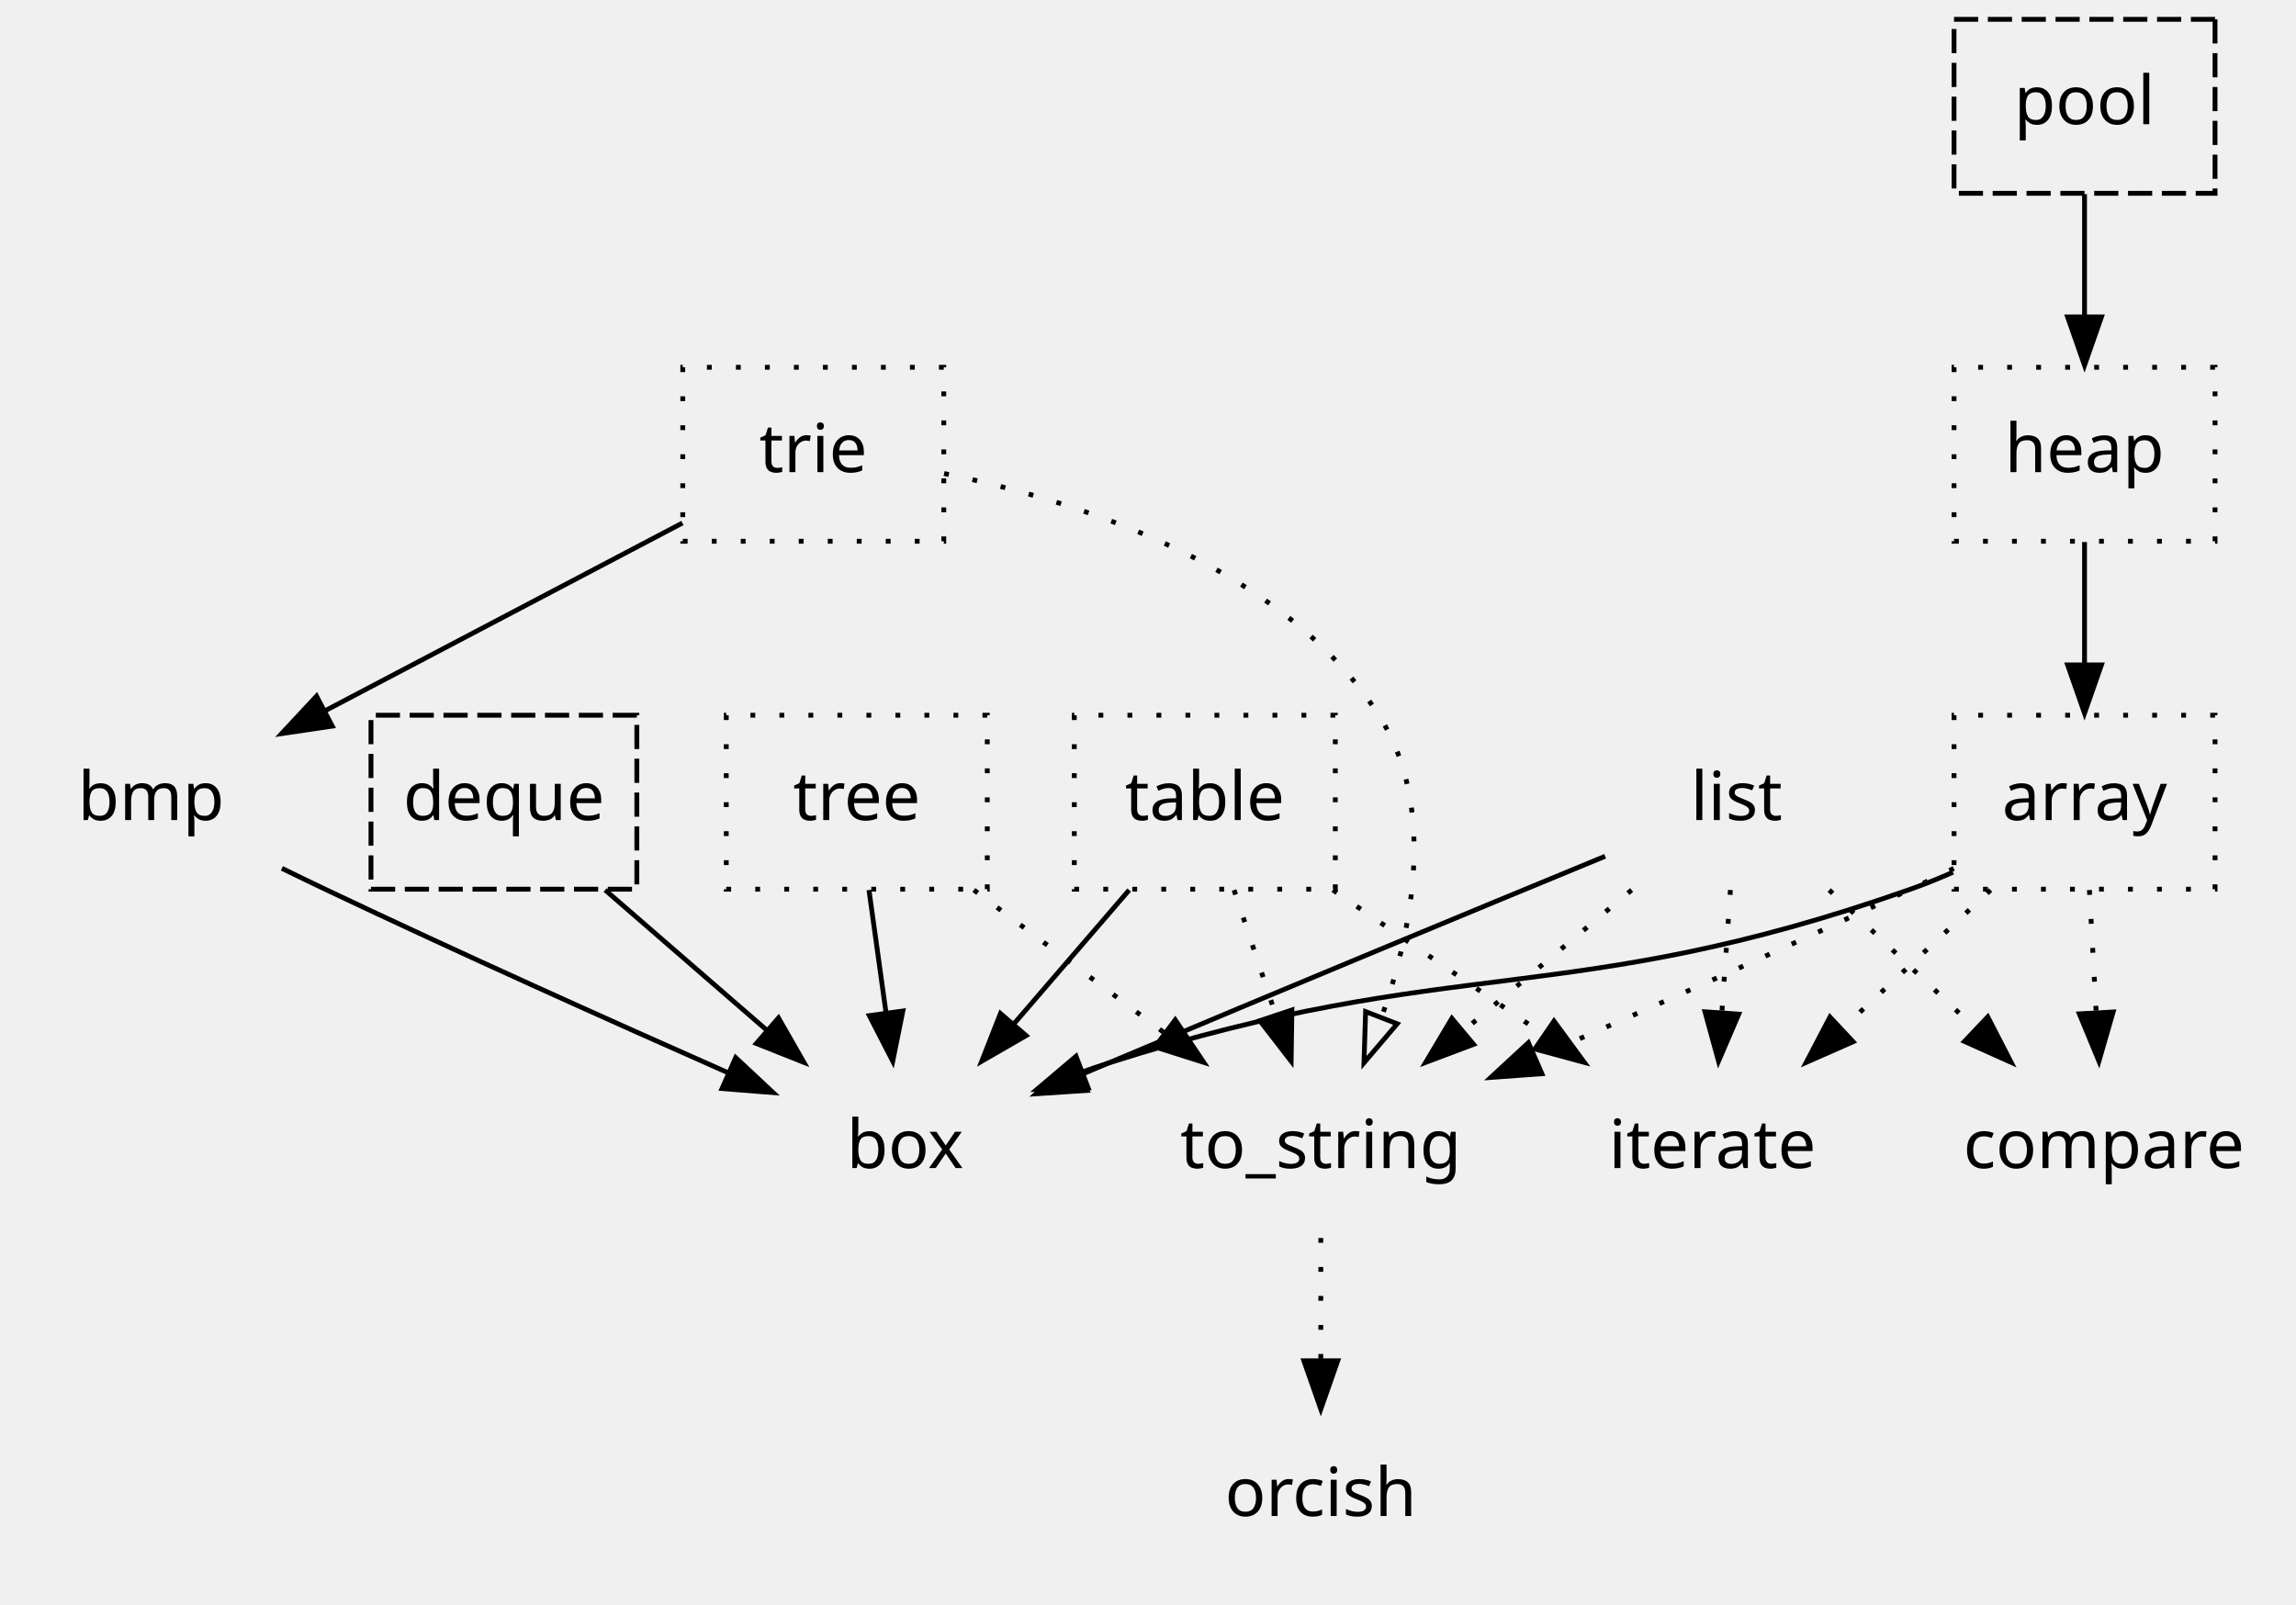
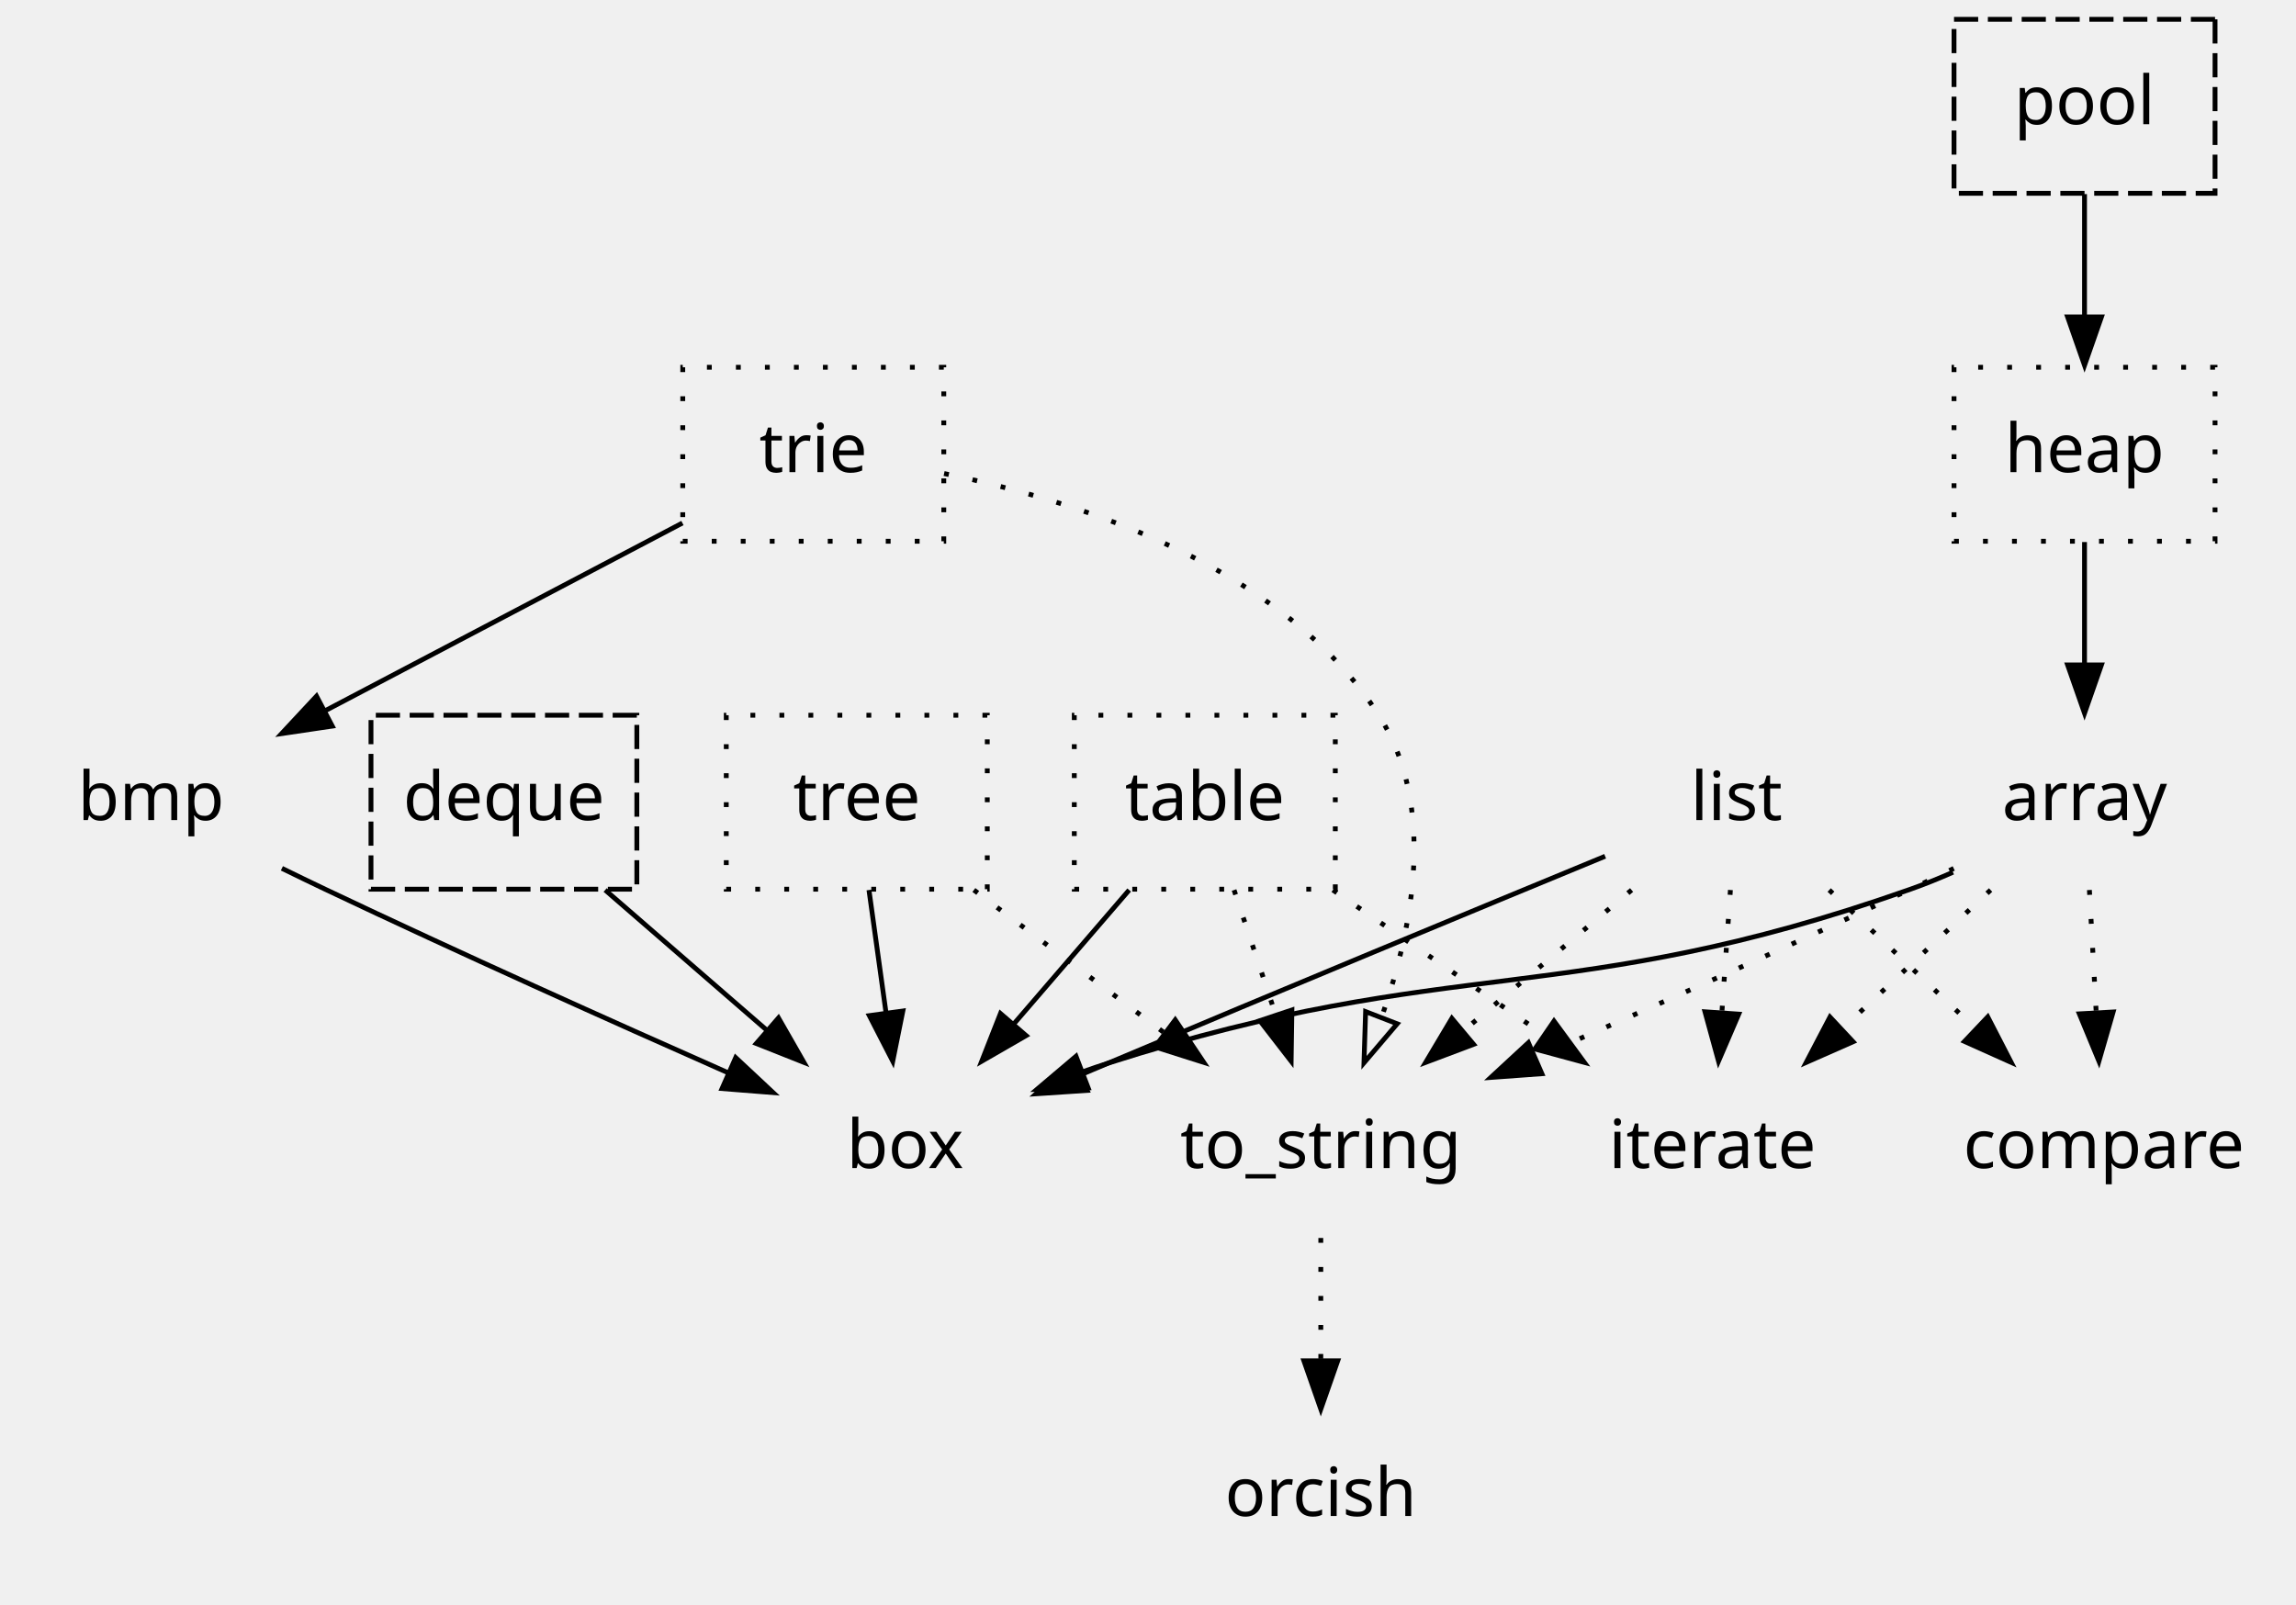
<svg xmlns="http://www.w3.org/2000/svg" width="475pt" height="332pt" viewBox="0.00 0.00 474.50 332.00">
  <style>
	@media (prefers-color-scheme: dark) {
		path { stroke: white !important; };
		polygon { stroke: white !important; fill: white !important; };
		text { fill: white !important; };
	}
</style>
  <g id="graph0" class="graph" transform="scale(1 1) rotate(0) translate(4 328)">
    <g id="node1" class="node">
-       <polygon fill="none" stroke="#000000" stroke-dasharray="1,5" points="454,-180 400,-180 400,-144 454,-144 454,-180" />
+       <path fill="none" stroke="#000000" stroke-dasharray="1,5" points="454,-180 400,-180 400,-144 454,-144 454,-180" />
      <text text-anchor="middle" x="427" y="-158.3" font-family="modern" font-size="14.00" fill="#000000">array</text>
    </g>
    <g id="node2" class="node">
      <text text-anchor="middle" x="183" y="-86.3" font-family="modern" font-size="14.00" fill="#000000">box</text>
    </g>
    <g id="edge1" class="edge">
      <path fill="none" stroke="#000000" d="M399.791,-147.514C396.867,-146.223 393.9,-145.021 391,-144 319.794,-118.924 296.912,-130.974 225,-108 223.338,-107.469 221.651,-106.896 219.956,-106.293" />
      <polygon fill="#000000" stroke="#000000" points="220.866,-102.894 210.276,-102.58 218.359,-109.429 220.866,-102.894" />
    </g>
    <g id="node3" class="node">
      <text text-anchor="middle" x="350" y="-86.3" font-family="modern" font-size="14.00" fill="#000000">iterate</text>
    </g>
    <g id="edge2" class="edge">
      <path fill="none" stroke="#000000" stroke-dasharray="1,5" d="M407.57,-143.831C398.268,-135.134 386.98,-124.578 376.871,-115.126" />
      <polygon fill="#000000" stroke="#000000" points="379.119,-112.436 369.424,-108.163 374.338,-117.549 379.119,-112.436" />
    </g>
    <g id="node4" class="node">
      <text text-anchor="middle" x="269" y="-86.3" font-family="modern" font-size="14.00" fill="#000000">to_string</text>
    </g>
    <g id="edge3" class="edge">
      <path fill="none" stroke="#000000" stroke-dasharray="1,5" d="M399.94,-148.3C396.933,-146.828 393.908,-145.37 391,-144 365.492,-131.986 336.658,-119.188 313.428,-109.068" />
      <polygon fill="#000000" stroke="#000000" points="314.736,-105.82 304.169,-105.046 311.947,-112.24 314.736,-105.82" />
    </g>
    <g id="node5" class="node">
      <text text-anchor="middle" x="431" y="-86.3" font-family="modern" font-size="14.00" fill="#000000">compare</text>
    </g>
    <g id="edge4" class="edge">
      <path fill="none" stroke="#000000" stroke-dasharray="1,5" d="M428.009,-143.831C428.437,-136.131 428.946,-126.974 429.421,-118.417" />
      <polygon fill="#000000" stroke="#000000" points="432.917,-118.592 429.977,-108.413 425.928,-118.204 432.917,-118.592" />
    </g>
    <g id="node14" class="node">
      <text text-anchor="middle" x="269" y="-14.3" font-family="modern" font-size="14.00" fill="#000000">orcish</text>
    </g>
    <g id="edge20" class="edge">
      <path fill="none" stroke="#000000" stroke-dasharray="1,5" d="M269,-71.831C269,-64.131 269,-54.974 269,-46.417" />
      <polygon fill="#000000" stroke="#000000" points="272.5,-46.413 269,-36.413 265.5,-46.413 272.5,-46.413" />
    </g>
    <g id="node6" class="node">
      <text text-anchor="middle" x="27" y="-158.3" font-family="modern" font-size="14.00" fill="#000000">bmp</text>
    </g>
    <g id="edge5" class="edge">
      <path fill="none" stroke="#000000" d="M54.069,-148.318C57.074,-146.843 60.096,-145.379 63,-144 90.752,-130.824 122.46,-116.591 146.31,-106.046" />
      <polygon fill="#000000" stroke="#000000" points="147.951,-109.147 155.689,-101.91 145.127,-102.743 147.951,-109.147" />
    </g>
    <g id="node7" class="node">
      <polygon fill="none" stroke="#000000" stroke-dasharray="5,2" points="127.5,-180 72.5,-180 72.5,-144 127.5,-144 127.5,-180" />
      <text text-anchor="middle" x="100" y="-158.3" font-family="modern" font-size="14.00" fill="#000000">deque</text>
    </g>
    <g id="edge6" class="edge">
      <path fill="none" stroke="#000000" d="M120.944,-143.831C131.069,-135.048 143.378,-124.371 154.355,-114.849" />
      <polygon fill="#000000" stroke="#000000" points="156.802,-117.359 162.062,-108.163 152.215,-112.072 156.802,-117.359" />
    </g>
    <g id="node8" class="node">
      <polygon fill="none" stroke="#000000" stroke-dasharray="1,5" points="454,-252 400,-252 400,-216 454,-216 454,-252" />
      <text text-anchor="middle" x="427" y="-230.3" font-family="modern" font-size="14.00" fill="#000000">heap</text>
    </g>
    <g id="edge7" class="edge">
      <path fill="none" stroke="#000000" d="M427,-215.831C427,-208.131 427,-198.974 427,-190.417" />
      <polygon fill="#000000" stroke="#000000" points="430.5,-190.413 427,-180.413 423.5,-190.413 430.5,-190.413" />
    </g>
    <g id="node9" class="node">
      <text text-anchor="middle" x="355" y="-158.3" font-family="modern" font-size="14.00" fill="#000000">list</text>
    </g>
    <g id="edge8" class="edge">
      <path fill="none" stroke="#000000" d="M327.824,-150.815C301.497,-139.955 260.464,-122.964 225,-108 223.191,-107.237 221.339,-106.453 219.47,-105.659" />
      <polygon fill="#000000" stroke="#000000" points="220.665,-102.364 210.093,-101.664 217.921,-108.804 220.665,-102.364" />
    </g>
    <g id="edge9" class="edge">
      <path fill="none" stroke="#000000" stroke-dasharray="1,5" d="M353.738,-143.831C353.204,-136.131 352.568,-126.974 351.973,-118.417" />
      <polygon fill="#000000" stroke="#000000" points="355.463,-118.147 351.279,-108.413 348.48,-118.632 355.463,-118.147" />
    </g>
    <g id="edge10" class="edge">
      <path fill="none" stroke="#000000" stroke-dasharray="1,5" d="M333.299,-143.831C322.808,-135.048 310.055,-124.371 298.681,-114.849" />
      <polygon fill="#000000" stroke="#000000" points="300.609,-111.899 290.695,-108.163 296.115,-117.266 300.609,-111.899" />
    </g>
    <g id="edge11" class="edge">
      <path fill="none" stroke="#000000" stroke-dasharray="1,5" d="M374.178,-143.831C383.359,-135.134 394.501,-124.578 404.478,-115.126" />
      <polygon fill="#000000" stroke="#000000" points="406.976,-117.581 411.828,-108.163 402.161,-112.499 406.976,-117.581" />
    </g>
    <g id="node10" class="node">
      <polygon fill="none" stroke="#000000" stroke-dasharray="5,2" points="454,-324 400,-324 400,-288 454,-288 454,-324" />
      <text text-anchor="middle" x="427" y="-302.3" font-family="modern" font-size="14.00" fill="#000000">pool</text>
    </g>
    <g id="edge12" class="edge">
      <path fill="none" stroke="#000000" d="M427,-287.831C427,-280.131 427,-270.974 427,-262.417" />
      <polygon fill="#000000" stroke="#000000" points="430.5,-262.413 427,-252.413 423.5,-262.413 430.5,-262.413" />
    </g>
    <g id="node11" class="node">
      <polygon fill="none" stroke="#000000" stroke-dasharray="1,5" points="272,-180 218,-180 218,-144 272,-144 272,-180" />
      <text text-anchor="middle" x="245" y="-158.3" font-family="modern" font-size="14.00" fill="#000000">table</text>
    </g>
    <g id="edge13" class="edge">
      <path fill="none" stroke="#000000" d="M229.355,-143.831C222.141,-135.454 213.443,-125.353 205.54,-116.175" />
      <polygon fill="#000000" stroke="#000000" points="208.033,-113.707 198.856,-108.413 202.729,-118.275 208.033,-113.707" />
    </g>
    <g id="edge14" class="edge">
      <path fill="none" stroke="#000000" stroke-dasharray="1,5" d="M271.496,-143.831C284.677,-134.793 300.785,-123.748 314.971,-114.02" />
      <polygon fill="#000000" stroke="#000000" points="317.245,-116.705 323.512,-108.163 313.286,-110.932 317.245,-116.705" />
    </g>
    <g id="edge15" class="edge">
      <path fill="none" stroke="#000000" stroke-dasharray="1,5" d="M251.056,-143.831C253.651,-136.046 256.742,-126.773 259.622,-118.135" />
      <polygon fill="#000000" stroke="#000000" points="263.02,-119.007 262.862,-108.413 256.38,-116.793 263.02,-119.007" />
    </g>
    <g id="node12" class="node">
      <polygon fill="none" stroke="#000000" stroke-dasharray="1,5" points="200,-180 146,-180 146,-144 200,-144 200,-180" />
      <text text-anchor="middle" x="173" y="-158.3" font-family="modern" font-size="14.00" fill="#000000">tree</text>
    </g>
    <g id="edge16" class="edge">
      <path fill="none" stroke="#000000" d="M175.523,-143.831C176.593,-136.131 177.865,-126.974 179.053,-118.417" />
      <polygon fill="#000000" stroke="#000000" points="182.534,-118.8 180.443,-108.413 175.6,-117.837 182.534,-118.8" />
    </g>
    <g id="edge17" class="edge">
      <path fill="none" stroke="#000000" stroke-dasharray="1,5" d="M197.225,-143.831C209.163,-134.878 223.726,-123.956 236.606,-114.296" />
      <polygon fill="#000000" stroke="#000000" points="238.883,-116.963 244.783,-108.163 234.683,-111.363 238.883,-116.963" />
    </g>
    <g id="node13" class="node">
      <polygon fill="none" stroke="#000000" stroke-dasharray="1,5" points="191,-252 137,-252 137,-216 191,-216 191,-252" />
      <text text-anchor="middle" x="164" y="-230.3" font-family="modern" font-size="14.00" fill="#000000">trie</text>
    </g>
    <g id="edge19" class="edge">
      <path fill="none" stroke="#000000" stroke-dasharray="1,5" d="M191.066,-230.012C219.029,-224.292 261.286,-210.811 281,-180 292.81,-161.542 288.255,-136.591 281.626,-117.642" />
      <polygon fill="transparent" stroke="#000000" points="284.801,-116.147 277.934,-108.079 278.271,-118.669 284.801,-116.147" />
    </g>
    <g id="edge18" class="edge">
      <path fill="none" stroke="#000000" d="M136.933,-219.775C115.824,-208.681 86.305,-193.168 63.171,-181.009" />
      <polygon fill="#000000" stroke="#000000" points="64.491,-177.749 54.011,-176.195 61.234,-183.946 64.491,-177.749" />
    </g>
  </g>
</svg>
